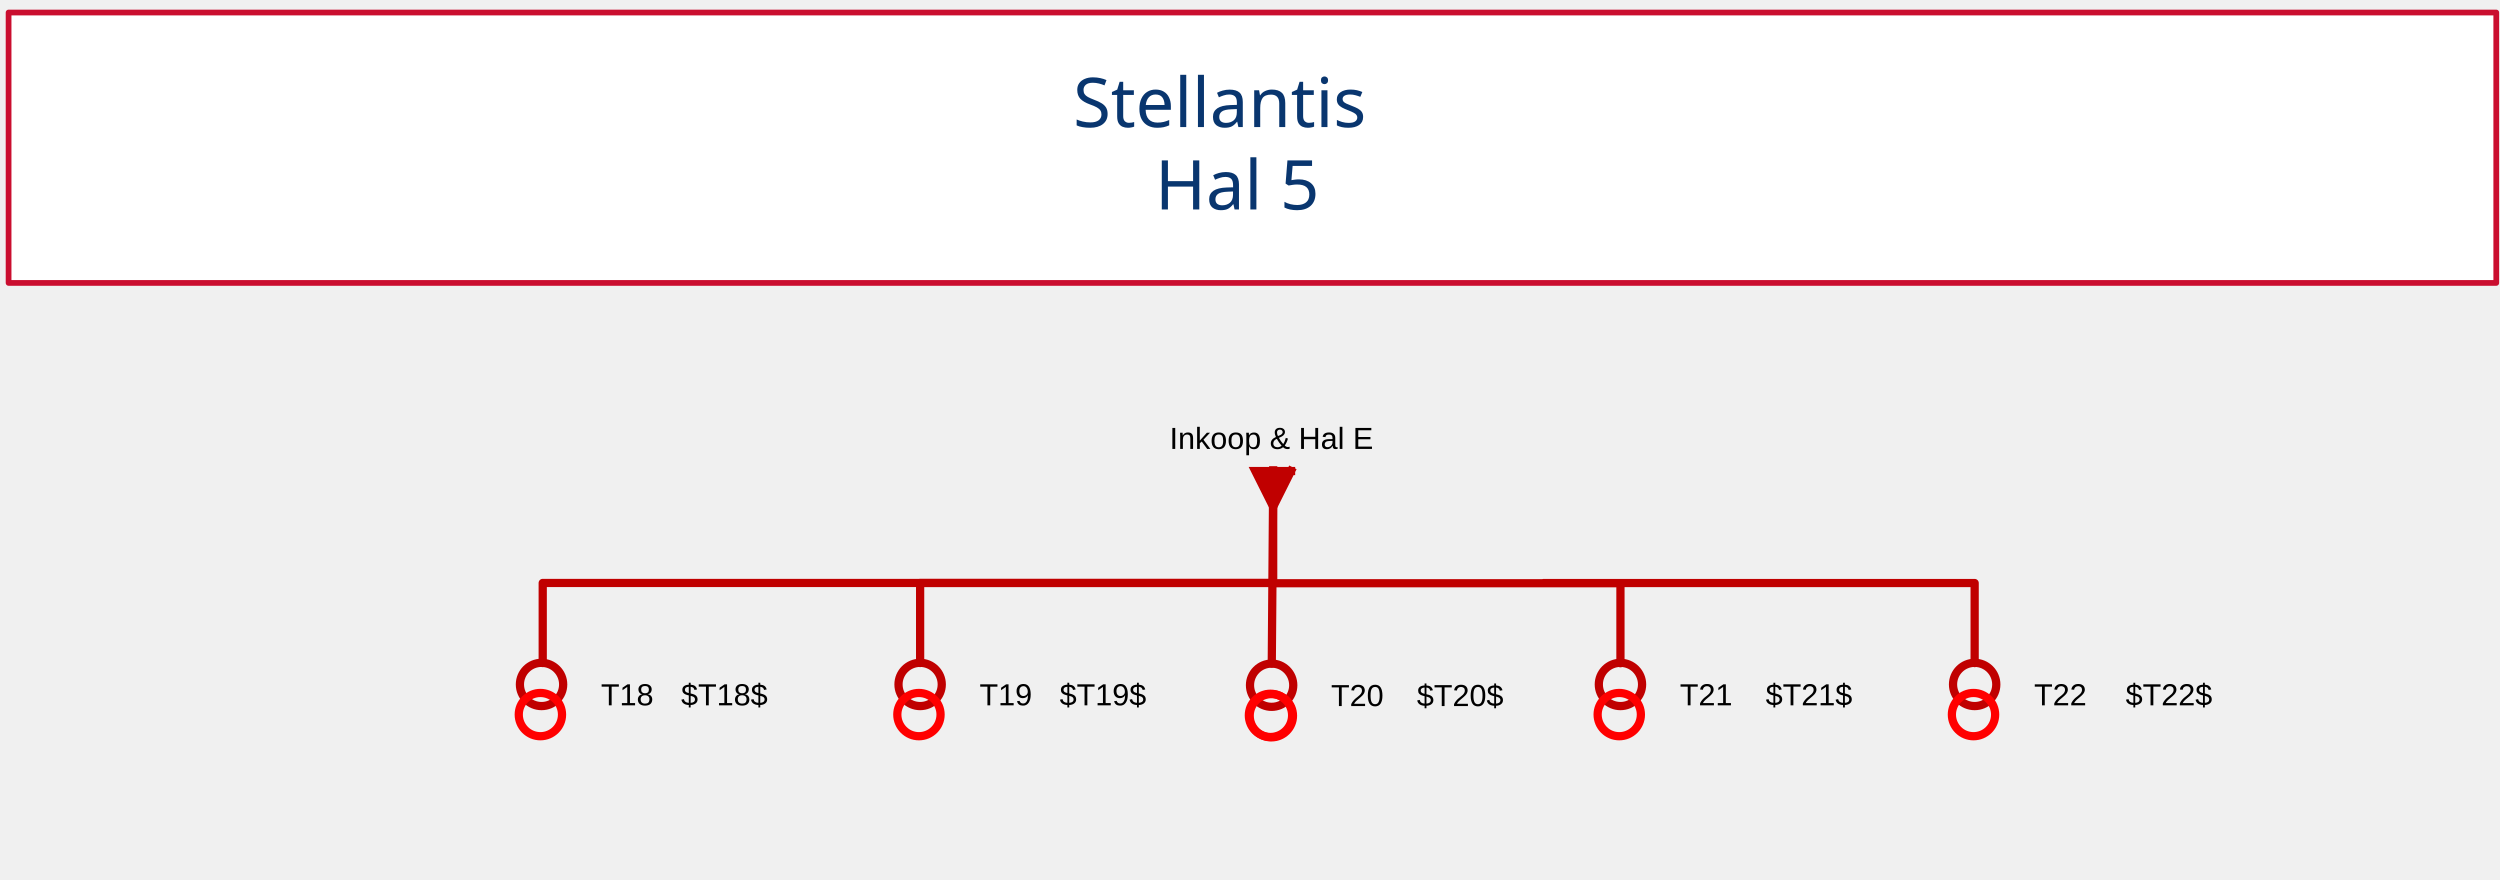
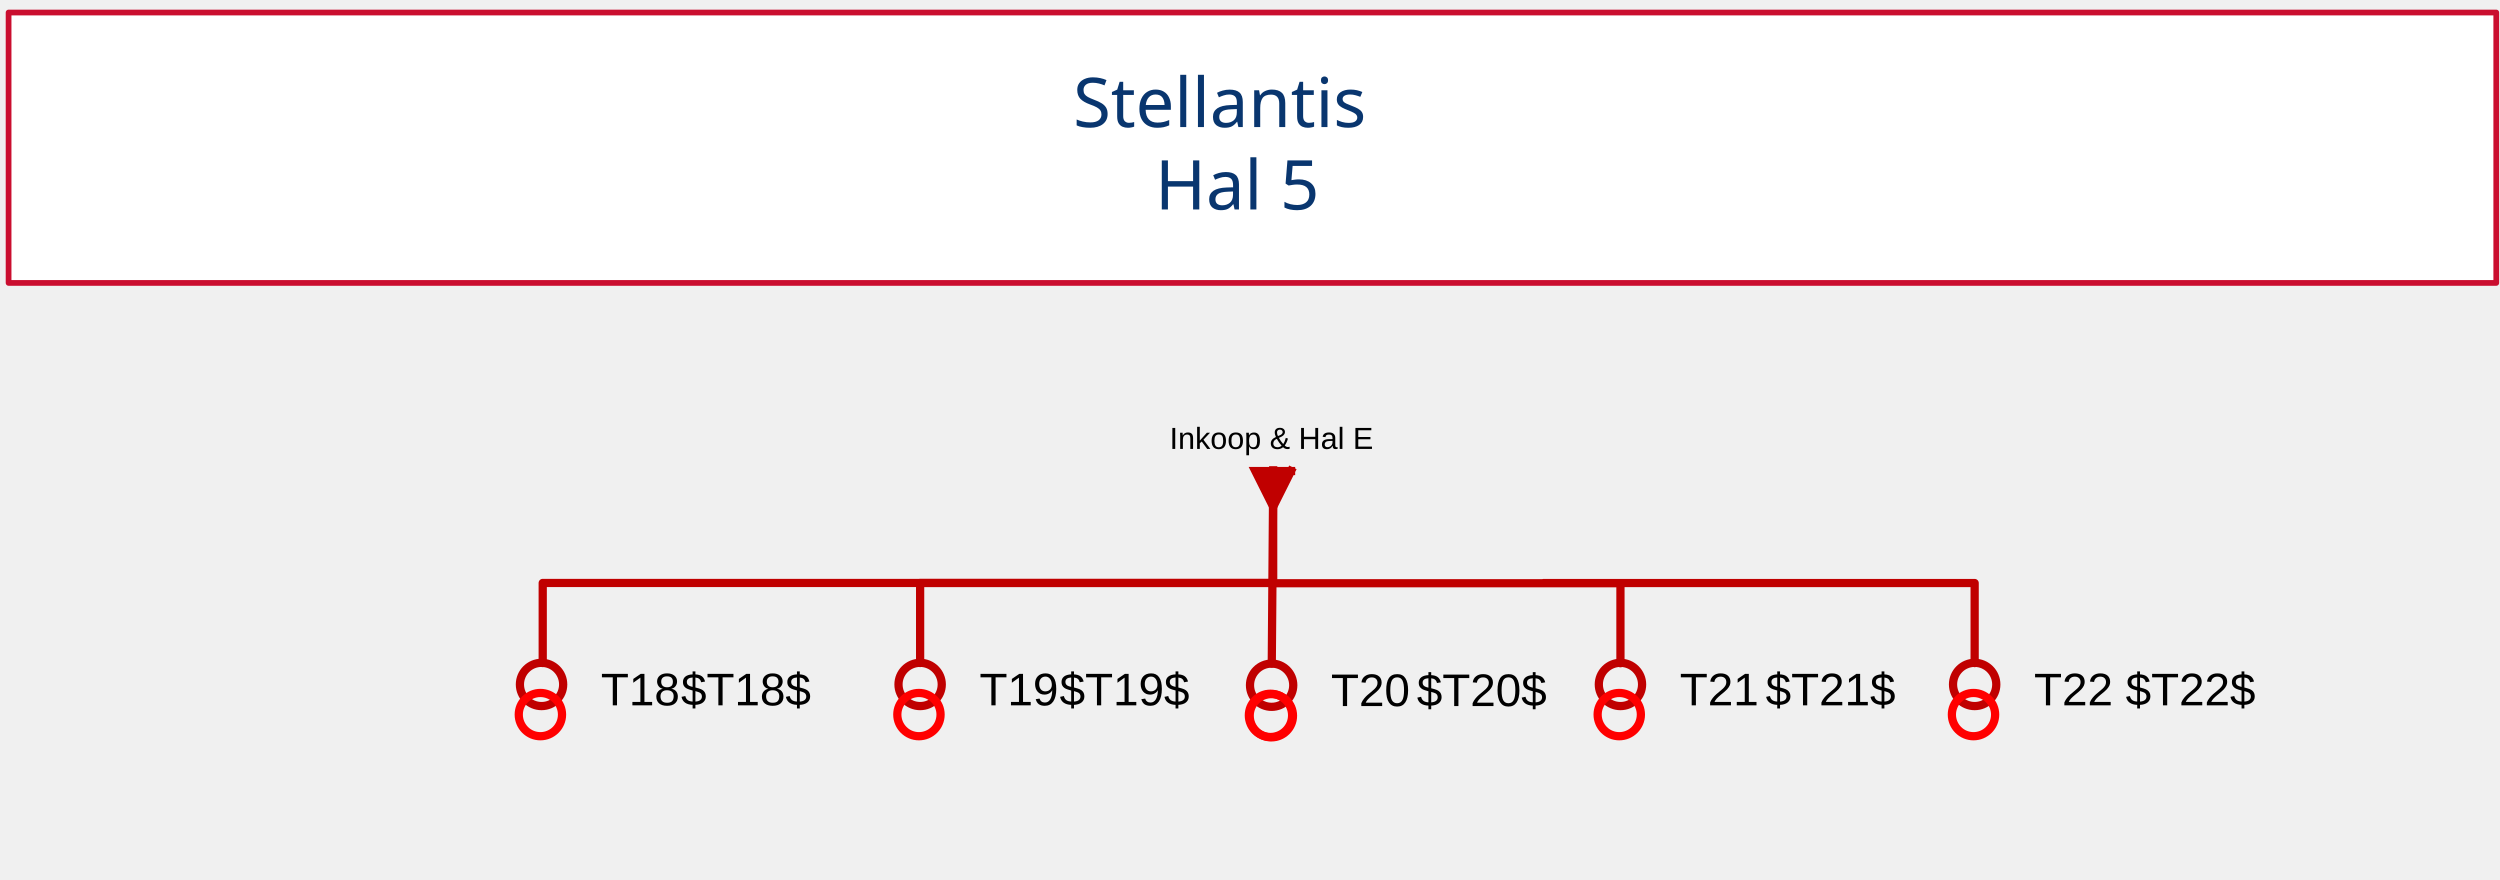
- <svg xmlns="http://www.w3.org/2000/svg" width="873.6" height="307.2" color-interpolation-filters="sRGB" fill="none" fill-rule="evenodd" font-size="12" stroke-linecap="square" stroke-miterlimit="3" viewBox="0 0 655.2 230.4" overflow="visible">
-   <style>.O{fill-opacity:0}.P{fill:#000}.Q{font-family:Arial}.R{font-size:0.667em}.S{stroke:#c00000}.T{fill:#fff}.U{stroke-linejoin:round}.V{stroke-width:2.16}.W{stroke:red}.X{stroke-linecap:round}</style>
-   <defs>
+ <svg xmlns="http://www.w3.org/2000/svg" width="873.6" height="307.2" color-interpolation-filters="sRGB" fill="none" fill-rule="evenodd" font-size="12" stroke-linecap="square" stroke-miterlimit="3" viewBox="0 0 655.2 230.4" overflow="visible" version="1.1" id="svg93">
+   <style id="style2">.O{fill-opacity:0}.P{fill:#000}.Q{font-family:Arial}.R{font-size:0.667em}.S{stroke:#c00000}.T{fill:#fff}.U{stroke-linejoin:round}.V{stroke-width:2.16}.W{stroke:red}.X{stroke-linecap:round}</style>
+   <defs id="defs9">
    <path d="m2 1-2-1 2-1v2" id="A" />
    <marker id="B" fill="#c00000" overflow="visible" orient="auto" refX="-4.333" fill-opacity="1" class="S">
-       <use transform="scale(-2.1667)" href="#A" stroke-opacity="1" stroke-width=".462" />
+       <use transform="scale(-2.1667)" href="#A" stroke-opacity="1" stroke-width=".462" id="use5" />
    </marker>
    <path id="C" d="M64.153-22.2h651.97v70.866H64.153z" />
  </defs>
-   <g transform="translate(-61.903 25.481)">
-     <g class="U">
-       <use href="#C" stroke="#09366f" stroke-width=".5" class="T" />
-       <use href="#C" stroke="#ca0e2f" stroke-width="1.5" />
+   <g transform="translate(-61.903 25.481)" id="g91">
+     <g class="U" id="g15">
+       <use href="#C" stroke="#09366f" stroke-width=".5" class="T" id="use11" />
+       <use href="#C" stroke="#ca0e2f" stroke-width="1.5" id="use13" />
    </g>
-     <text x="279" y="1149.72" fill="#09366f" font-family="Arial Black" font-size="1.5em" transform="translate(64.153 -1141.9)">Stellantis<tspan x="300.48" dy="1.2em" font-size="1em">Hal 5</tspan>
+     <text x="279" y="1149.72" fill="#09366f" font-family="Arial Black" font-size="1.5em" transform="translate(64.153 -1141.9)" id="text19">Stellantis<tspan x="300.48" dy="1.2em" font-size="1em" id="tspan17">Hal 5</tspan>
    </text>
-     <g class="U V">
-       <g class="S">
-         <circle cx="5.669" cy="1184.9" r="5.669" transform="matrix(-1 0 0 1 400.84 -1030.8)" class="O T" />
-         <path d="M395.57 102l-.36 46.42" class="X" />
+     <g class="U V" id="g29">
+       <g class="S" id="g25">
+         <circle cx="5.669" cy="1184.9" r="5.669" transform="matrix(-1 0 0 1 400.84 -1030.8)" class="O T" id="circle21" />
+         <path d="M395.57 102l-.36 46.42" class="X" id="path23" />
      </g>
-       <circle cx="5.669" cy="1184.9" r="5.669" transform="matrix(1 0 0 -1 389.43 1347)" class="O T W" />
+       <circle cx="5.669" cy="1184.9" r="5.669" transform="matrix(1 0 0 -1 389.43 1347)" class="O T W" id="circle27" />
    </g>
-     <text x="368.42" y="92.17" class="P Q R">Inkoop &amp; Hal E</text>
-     <text x="410.73" y="159.57" class="P Q R">T20</text>
-     <text x="433.23" y="159.57" class="P Q R">$T20$</text>
-     <g class="V">
-       <path d="m0 1187h1.27" marker-end="url(#B)" stroke-linecap="butt" transform="rotate(90 742.94 839.64)" class="S" />
-       <g class="T U O">
-         <circle cx="5.669" cy="1184.9" r="5.669" transform="matrix(1 0 0 -1 389.2 1346.9)" class="W" />
-         <circle cx="5.669" cy="1184.9" r="5.669" transform="matrix(-1 0 0 1 308.72 -1031)" class="S" />
+     <text x="368.42" y="92.17" class="P Q R" id="text31">Inkoop &amp; Hal E</text>
+     <text x="410.73" y="159.57" class="P Q R" id="text33" style="-inkscape-font-specification:'Arial, Normal';font-family:Arial;font-weight:normal;font-style:normal;font-stretch:normal;font-variant:normal;font-size:12px;text-anchor:start;text-align:start;writing-mode:lr;font-variant-ligatures:normal;font-variant-caps:normal;font-variant-numeric:normal;font-feature-settings:normal;">T20</text>
+     <text x="433.23" y="159.57" class="P Q R" id="text35" style="-inkscape-font-specification:'Arial, Normal';font-family:Arial;font-weight:normal;font-style:normal;font-stretch:normal;font-variant:normal;font-size:12px;text-anchor:start;text-align:start;writing-mode:lr;font-variant-ligatures:normal;font-variant-caps:normal;font-variant-numeric:normal;font-feature-settings:normal;">$T20$</text>
+     <g class="V" id="g45">
+       <path d="m0 1187h1.27" marker-end="url(#B)" stroke-linecap="butt" transform="rotate(90 742.94 839.64)" class="S" id="path37" />
+       <g class="T U O" id="g43">
+         <circle cx="5.669" cy="1184.9" r="5.669" transform="matrix(1 0 0 -1 389.2 1346.9)" class="W" id="circle39" />
+         <circle cx="5.669" cy="1184.9" r="5.669" transform="matrix(-1 0 0 1 308.72 -1031)" class="S" id="circle41" />
      </g>
    </g>
-     <text x="318.61" y="159.37" class="P Q R">T19</text>
-     <text x="339.61" y="159.37" class="P Q R">$T19$</text>
-     <g class="T U V O">
-       <circle cx="5.669" cy="1184.9" r="5.669" transform="matrix(1 0 0 -1 297.07 1346.7)" class="W" />
-       <circle cx="5.669" cy="1184.9" r="5.669" transform="matrix(-1 0 0 1 209.5 -1031)" class="S" />
+     <text x="318.61" y="159.37" class="P Q R" id="text47" style="-inkscape-font-specification:'Arial, Normal';font-family:Arial;font-weight:normal;font-style:normal;font-stretch:normal;font-variant:normal;font-size:12px;text-anchor:start;text-align:start;writing-mode:lr;font-variant-ligatures:normal;font-variant-caps:normal;font-variant-numeric:normal;font-feature-settings:normal;">T19</text>
+     <text x="339.61" y="159.37" class="P Q R" id="text49" style="-inkscape-font-specification:'Arial, Normal';font-family:Arial;font-weight:normal;font-style:normal;font-stretch:normal;font-variant:normal;font-size:12px;text-anchor:start;text-align:start;writing-mode:lr;font-variant-ligatures:normal;font-variant-caps:normal;font-variant-numeric:normal;font-feature-settings:normal;">$T19$</text>
+     <g class="T U V O" id="g55">
+       <circle cx="5.669" cy="1184.9" r="5.669" transform="matrix(1 0 0 -1 297.07 1346.7)" class="W" id="circle51" />
+       <circle cx="5.669" cy="1184.9" r="5.669" transform="matrix(-1 0 0 1 209.5 -1031)" class="S" id="circle53" />
    </g>
-     <text x="219.39" y="159.37" class="P Q R">T18</text>
-     <g class="T U V O">
-       <circle cx="5.669" cy="1184.9" r="5.669" transform="matrix(1 0 0 -1 197.86 1346.7)" class="W" />
-       <circle cx="5.669" cy="1184.9" r="5.669" transform="matrix(-1 0 0 1 492.26 -1031)" class="S" />
+     <text x="219.39" y="159.37" class="P Q R" id="text57" style="-inkscape-font-specification:'Arial, Normal';font-family:Arial;font-weight:normal;font-style:normal;font-stretch:normal;font-variant:normal;font-size:12px;text-anchor:start;text-align:start;writing-mode:lr;font-variant-ligatures:normal;font-variant-caps:normal;font-variant-numeric:normal;font-feature-settings:normal;">T18</text>
+     <g class="T U V O" id="g63">
+       <circle cx="5.669" cy="1184.9" r="5.669" transform="matrix(1 0 0 -1 197.86 1346.7)" class="W" id="circle59" />
+       <circle cx="5.669" cy="1184.9" r="5.669" transform="matrix(-1 0 0 1 492.26 -1031)" class="S" id="circle61" />
    </g>
-     <text x="502.15" y="159.37" class="P Q R">T21</text>
-     <text x="524.65" y="159.37" class="P Q R">$T21$</text>
-     <g class="T U V O">
-       <circle cx="5.669" cy="1184.9" r="5.669" transform="matrix(1 0 0 -1 480.61 1346.7)" class="W" />
-       <circle cx="5.669" cy="1184.9" r="5.669" transform="matrix(-1 0 0 1 585.09 -1031)" class="S" />
+     <text x="502.15" y="159.37" class="P Q R" id="text65" style="-inkscape-font-specification:'Arial, Normal';font-family:Arial;font-weight:normal;font-style:normal;font-stretch:normal;font-variant:normal;font-size:12px;text-anchor:start;text-align:start;writing-mode:lr;font-variant-ligatures:normal;font-variant-caps:normal;font-variant-numeric:normal;font-feature-settings:normal;">T21</text>
+     <text x="524.65" y="159.37" class="P Q R" id="text67" style="-inkscape-font-specification:'Arial, Normal';font-family:Arial;font-weight:normal;font-style:normal;font-stretch:normal;font-variant:normal;font-size:12px;text-anchor:start;text-align:start;writing-mode:lr;font-variant-ligatures:normal;font-variant-caps:normal;font-variant-numeric:normal;font-feature-settings:normal;">$T21$</text>
+     <g class="T U V O" id="g73">
+       <circle cx="5.669" cy="1184.9" r="5.669" transform="matrix(1 0 0 -1 480.61 1346.7)" class="W" id="circle69" />
+       <circle cx="5.669" cy="1184.9" r="5.669" transform="matrix(-1 0 0 1 585.09 -1031)" class="S" id="circle71" />
    </g>
-     <text x="594.99" y="159.37" class="P Q R">T22</text>
-     <text x="618.99" y="159.37" class="P Q R">$T22$</text>
-     <g class="U V">
-       <circle cx="5.669" cy="1184.9" r="5.669" transform="matrix(1 0 0 -1 573.45 1346.7)" class="O T W" />
-       <g class="S X">
-         <path d="M395.58 105.5v21.87h91.01v20.97m-91.01-21.04h-92.53v20.98m276.37.02v-20.98H466.44" />
-         <path d="M395.58 127.3H204.14v20.99" />
+     <text x="594.99" y="159.37" class="P Q R" id="text75" style="-inkscape-font-specification:'Arial, Normal';font-family:Arial;font-weight:normal;font-style:normal;font-stretch:normal;font-variant:normal;font-size:12px;text-anchor:start;text-align:start;writing-mode:lr;font-variant-ligatures:normal;font-variant-caps:normal;font-variant-numeric:normal;font-feature-settings:normal;">T22</text>
+     <text x="618.99" y="159.37" class="P Q R" id="text77" style="-inkscape-font-specification:'Arial, Normal';font-family:Arial;font-weight:normal;font-style:normal;font-stretch:normal;font-variant:normal;font-size:12px;text-anchor:start;text-align:start;writing-mode:lr;font-variant-ligatures:normal;font-variant-caps:normal;font-variant-numeric:normal;font-feature-settings:normal;">$T22$</text>
+     <g class="U V" id="g87">
+       <circle cx="5.669" cy="1184.9" r="5.669" transform="matrix(1 0 0 -1 573.45 1346.7)" class="O T W" id="circle79" />
+       <g class="S X" id="g85">
+         <path d="M395.58 105.5v21.87h91.01v20.97m-91.01-21.04h-92.53v20.98m276.37.02v-20.98H466.44" id="path81" />
+         <path d="M395.58 127.3H204.14v20.99" id="path83" />
      </g>
    </g>
-     <text x="240.39" y="159.37" class="P Q R">$T18$</text>
+     <text x="240.39" y="159.37" class="P Q R" id="text89" style="-inkscape-font-specification:'Arial, Normal';font-family:Arial;font-weight:normal;font-style:normal;font-stretch:normal;font-variant:normal;font-size:12px;text-anchor:start;text-align:start;writing-mode:lr;font-variant-ligatures:normal;font-variant-caps:normal;font-variant-numeric:normal;font-feature-settings:normal;">$T18$</text>
  </g>
</svg>
